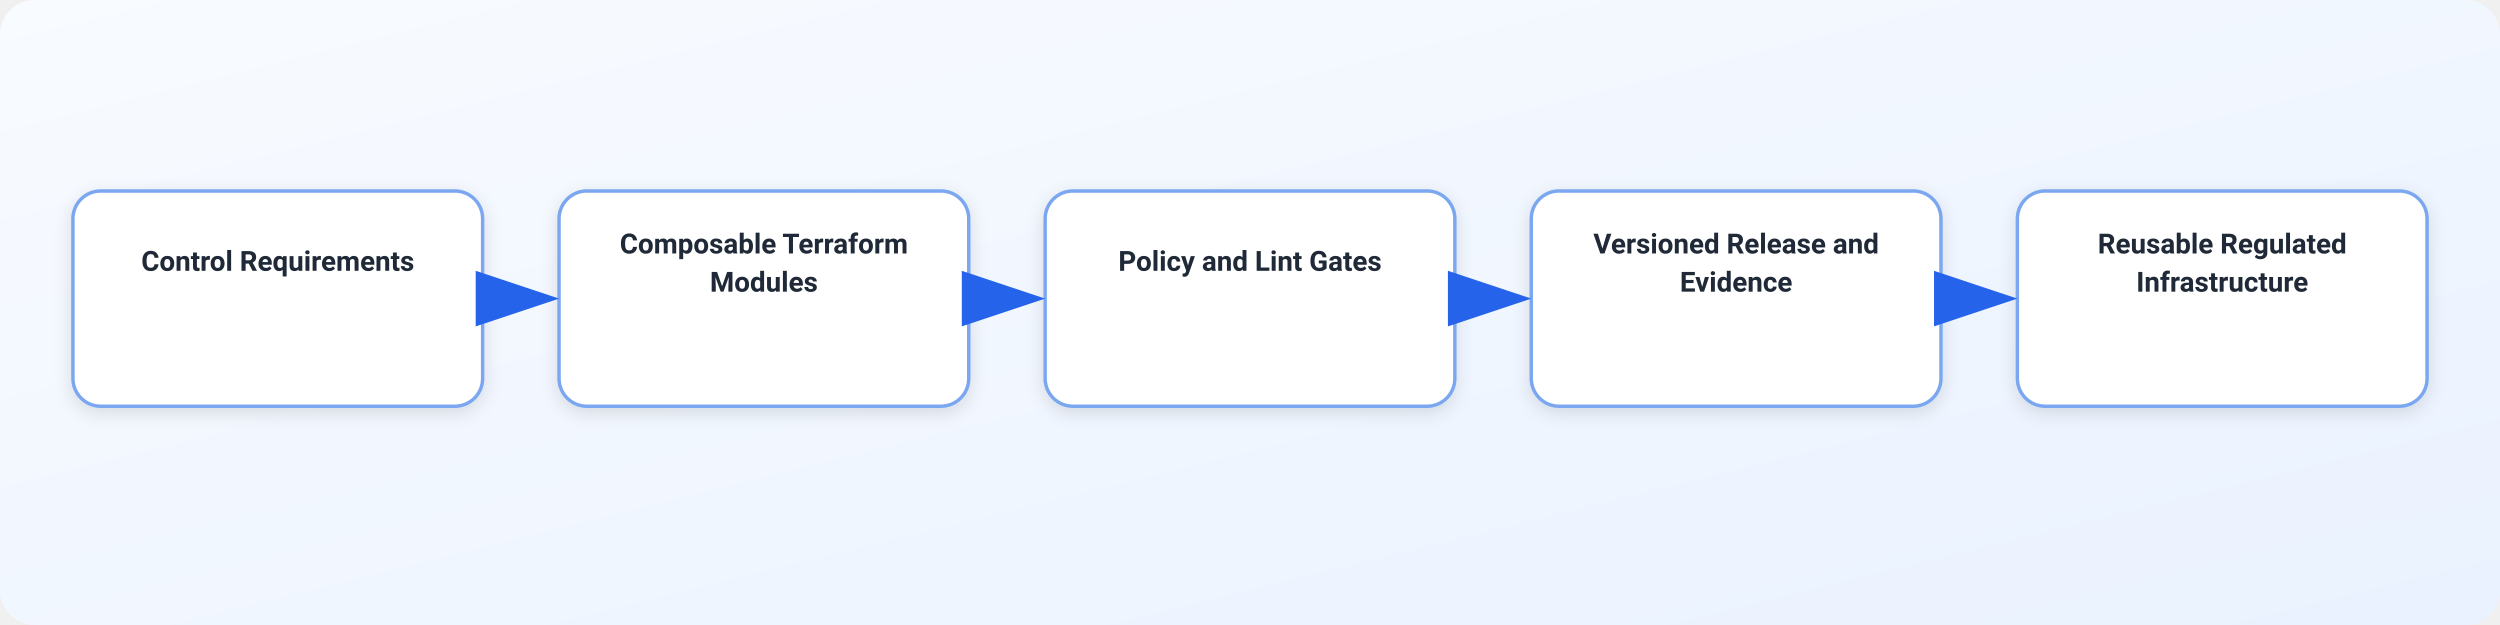
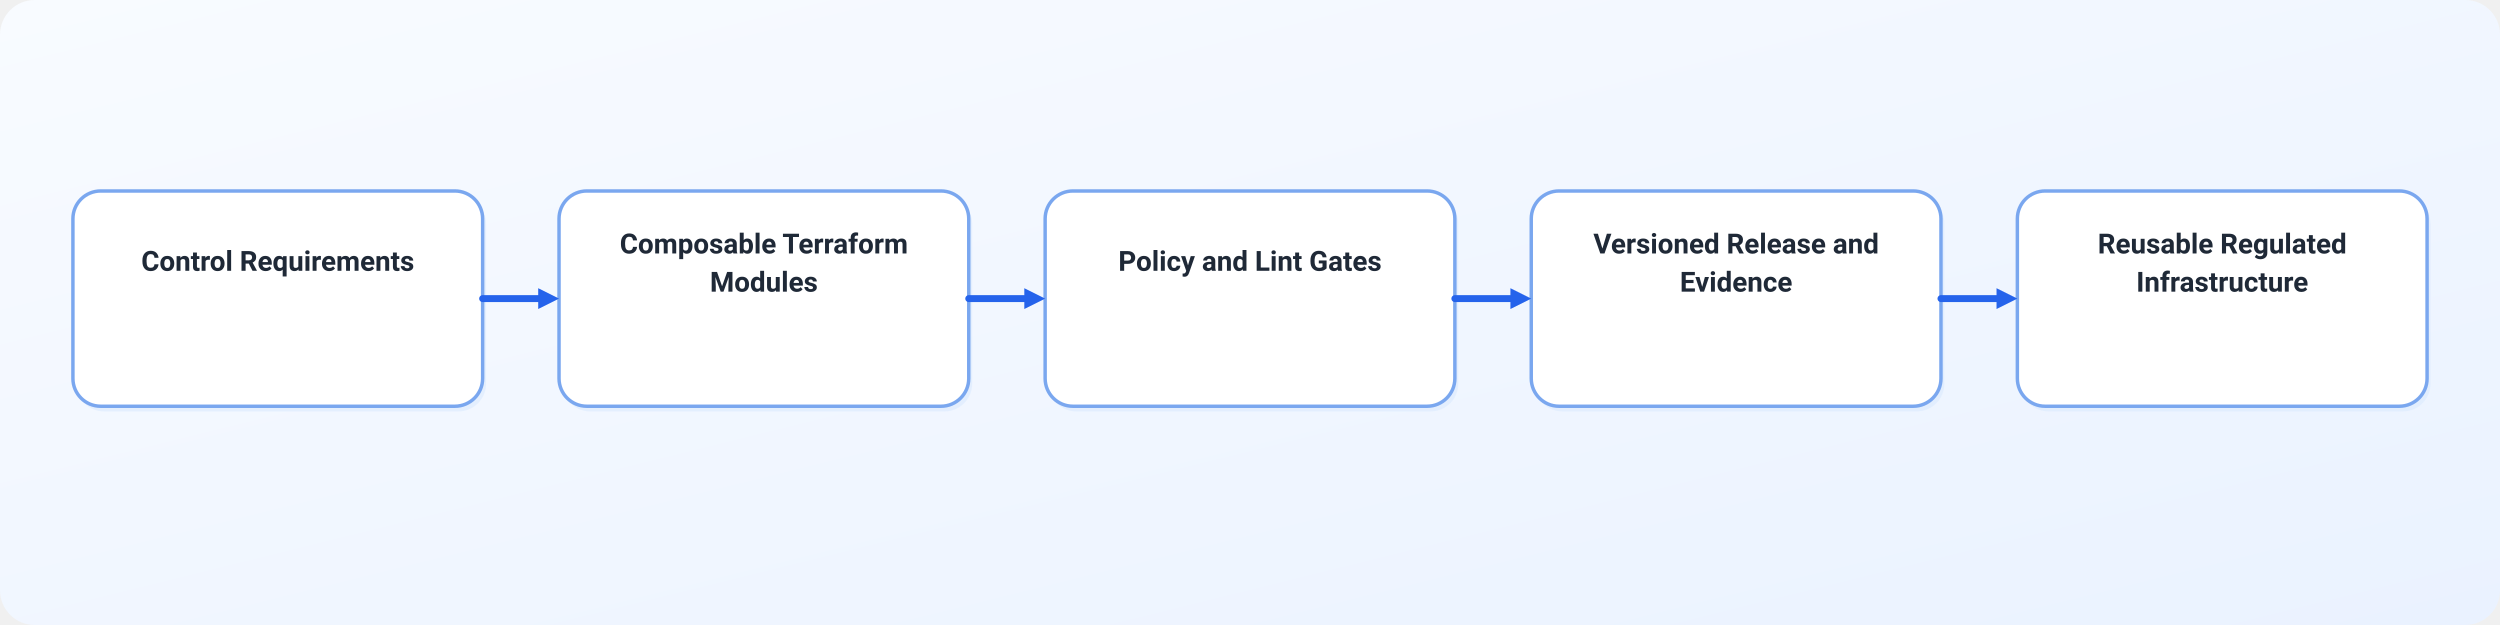
<svg xmlns="http://www.w3.org/2000/svg" viewBox="0 0 1440 360" role="img" aria-label="Flow diagram for insights-terraform-apra-regulated">
  <defs>
    <linearGradient id="bg" x1="0" y1="0" x2="1" y2="1">
      <stop offset="0%" stop-color="#f8fbff" />
      <stop offset="100%" stop-color="#eaf2ff" />
    </linearGradient>
-     <filter id="shadow" x="-10%" y="-10%" width="120%" height="140%">
-       <feDropShadow dx="0" dy="3" stdDeviation="5" flood-opacity="0.12" />
-     </filter>
-     <marker id="arrow" markerWidth="12" markerHeight="8" refX="10" refY="4" orient="auto">
-       <path d="M0,0 L12,4 L0,8 z" fill="#2563eb" />
-     </marker>
  </defs>
  <rect width="1440" height="360" rx="20" fill="url(#bg)" />
-   <rect x="42" y="110" width="236" height="124" rx="16" fill="#ffffff" stroke="#7aa7ef" stroke-width="2" filter="url(#shadow)" />
+   <rect x="44" y="113" width="236" height="124" rx="16" fill="#dbeafe" opacity="0.6" />
+   <rect x="42" y="110" width="236" height="124" rx="16" fill="#ffffff" stroke="#7aa7ef" stroke-width="2" />
  <text x="160.0" y="156" text-anchor="middle" fill="#1f2937" font-size="16" font-family="ui-sans-serif, system-ui, -apple-system, Segoe UI, Roboto, Arial" font-weight="600">Control Requirements</text>
-   <rect x="322" y="110" width="236" height="124" rx="16" fill="#ffffff" stroke="#7aa7ef" stroke-width="2" filter="url(#shadow)" />
+   <rect x="324" y="113" width="236" height="124" rx="16" fill="#dbeafe" opacity="0.6" />
+   <rect x="322" y="110" width="236" height="124" rx="16" fill="#ffffff" stroke="#7aa7ef" stroke-width="2" />
  <text x="440.0" y="146" text-anchor="middle" fill="#1f2937" font-size="16" font-family="ui-sans-serif, system-ui, -apple-system, Segoe UI, Roboto, Arial" font-weight="600">Composable Terraform</text>
  <text x="440.0" y="168" text-anchor="middle" fill="#1f2937" font-size="16" font-family="ui-sans-serif, system-ui, -apple-system, Segoe UI, Roboto, Arial" font-weight="600">Modules</text>
-   <rect x="602" y="110" width="236" height="124" rx="16" fill="#ffffff" stroke="#7aa7ef" stroke-width="2" filter="url(#shadow)" />
+   <rect x="604" y="113" width="236" height="124" rx="16" fill="#dbeafe" opacity="0.6" />
+   <rect x="602" y="110" width="236" height="124" rx="16" fill="#ffffff" stroke="#7aa7ef" stroke-width="2" />
  <text x="720.0" y="156" text-anchor="middle" fill="#1f2937" font-size="16" font-family="ui-sans-serif, system-ui, -apple-system, Segoe UI, Roboto, Arial" font-weight="600">Policy and Lint Gates</text>
-   <rect x="882" y="110" width="236" height="124" rx="16" fill="#ffffff" stroke="#7aa7ef" stroke-width="2" filter="url(#shadow)" />
+   <rect x="884" y="113" width="236" height="124" rx="16" fill="#dbeafe" opacity="0.6" />
+   <rect x="882" y="110" width="236" height="124" rx="16" fill="#ffffff" stroke="#7aa7ef" stroke-width="2" />
  <text x="1000.0" y="146" text-anchor="middle" fill="#1f2937" font-size="16" font-family="ui-sans-serif, system-ui, -apple-system, Segoe UI, Roboto, Arial" font-weight="600">Versioned Release and</text>
  <text x="1000.0" y="168" text-anchor="middle" fill="#1f2937" font-size="16" font-family="ui-sans-serif, system-ui, -apple-system, Segoe UI, Roboto, Arial" font-weight="600">Evidence</text>
-   <rect x="1162" y="110" width="236" height="124" rx="16" fill="#ffffff" stroke="#7aa7ef" stroke-width="2" filter="url(#shadow)" />
+   <rect x="1164" y="113" width="236" height="124" rx="16" fill="#dbeafe" opacity="0.6" />
+   <rect x="1162" y="110" width="236" height="124" rx="16" fill="#ffffff" stroke="#7aa7ef" stroke-width="2" />
  <text x="1280.0" y="146" text-anchor="middle" fill="#1f2937" font-size="16" font-family="ui-sans-serif, system-ui, -apple-system, Segoe UI, Roboto, Arial" font-weight="600">Reusable Regulated</text>
  <text x="1280.0" y="168" text-anchor="middle" fill="#1f2937" font-size="16" font-family="ui-sans-serif, system-ui, -apple-system, Segoe UI, Roboto, Arial" font-weight="600">Infrastructure</text>
-   <line x1="278.0" y1="172.0" x2="314.0" y2="172.0" stroke="#2563eb" stroke-width="4" marker-end="url(#arrow)" />
-   <line x1="558.0" y1="172.0" x2="594.0" y2="172.0" stroke="#2563eb" stroke-width="4" marker-end="url(#arrow)" />
-   <line x1="838.0" y1="172.0" x2="874.0" y2="172.0" stroke="#2563eb" stroke-width="4" marker-end="url(#arrow)" />
-   <line x1="1118.0" y1="172.0" x2="1154.0" y2="172.0" stroke="#2563eb" stroke-width="4" marker-end="url(#arrow)" />
+   <line x1="278.0" y1="172.0" x2="310.0" y2="172.0" stroke="#2563eb" stroke-width="4" stroke-linecap="round" />
+   <polygon points="310.0,166.0 322.0,172.0 310.0,178.0" fill="#2563eb" />
+   <line x1="558.0" y1="172.0" x2="590.0" y2="172.0" stroke="#2563eb" stroke-width="4" stroke-linecap="round" />
+   <polygon points="590.0,166.0 602.0,172.0 590.0,178.0" fill="#2563eb" />
+   <line x1="838.0" y1="172.0" x2="870.0" y2="172.0" stroke="#2563eb" stroke-width="4" stroke-linecap="round" />
+   <polygon points="870.0,166.0 882.0,172.0 870.0,178.0" fill="#2563eb" />
+   <line x1="1118.0" y1="172.0" x2="1150.0" y2="172.0" stroke="#2563eb" stroke-width="4" stroke-linecap="round" />
+   <polygon points="1150.0,166.0 1162.0,172.0 1150.0,178.0" fill="#2563eb" />
</svg>
